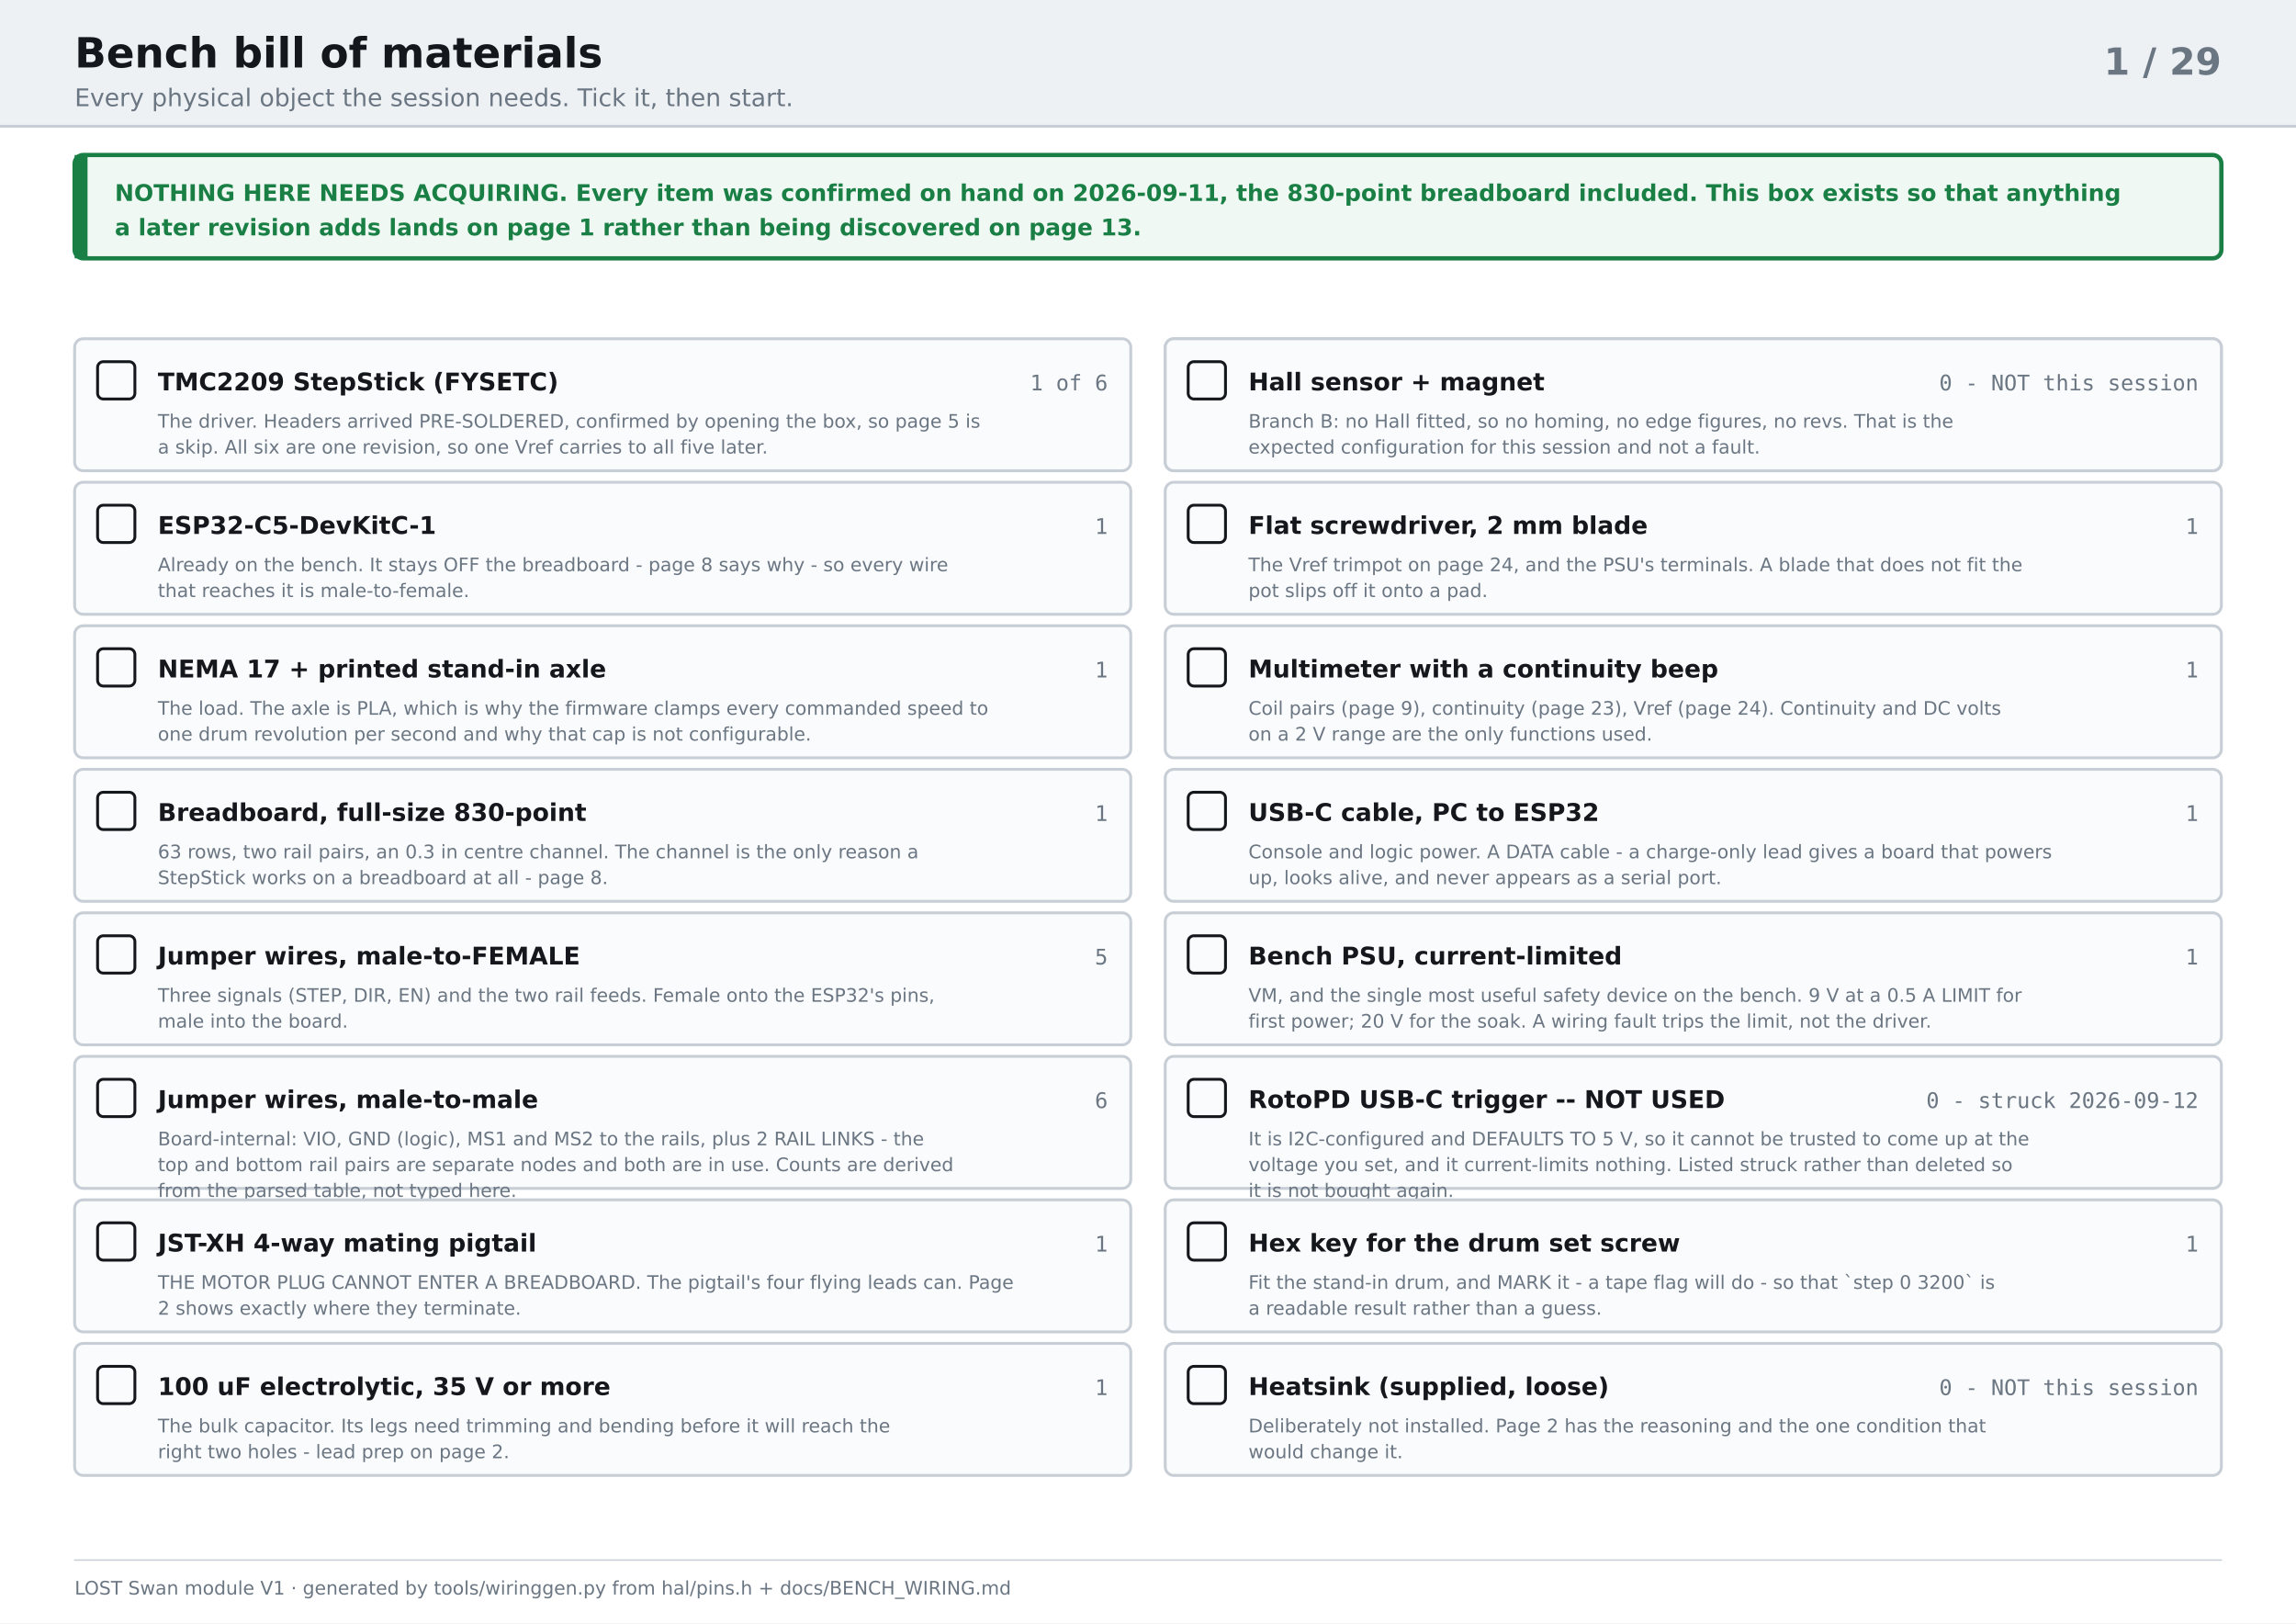
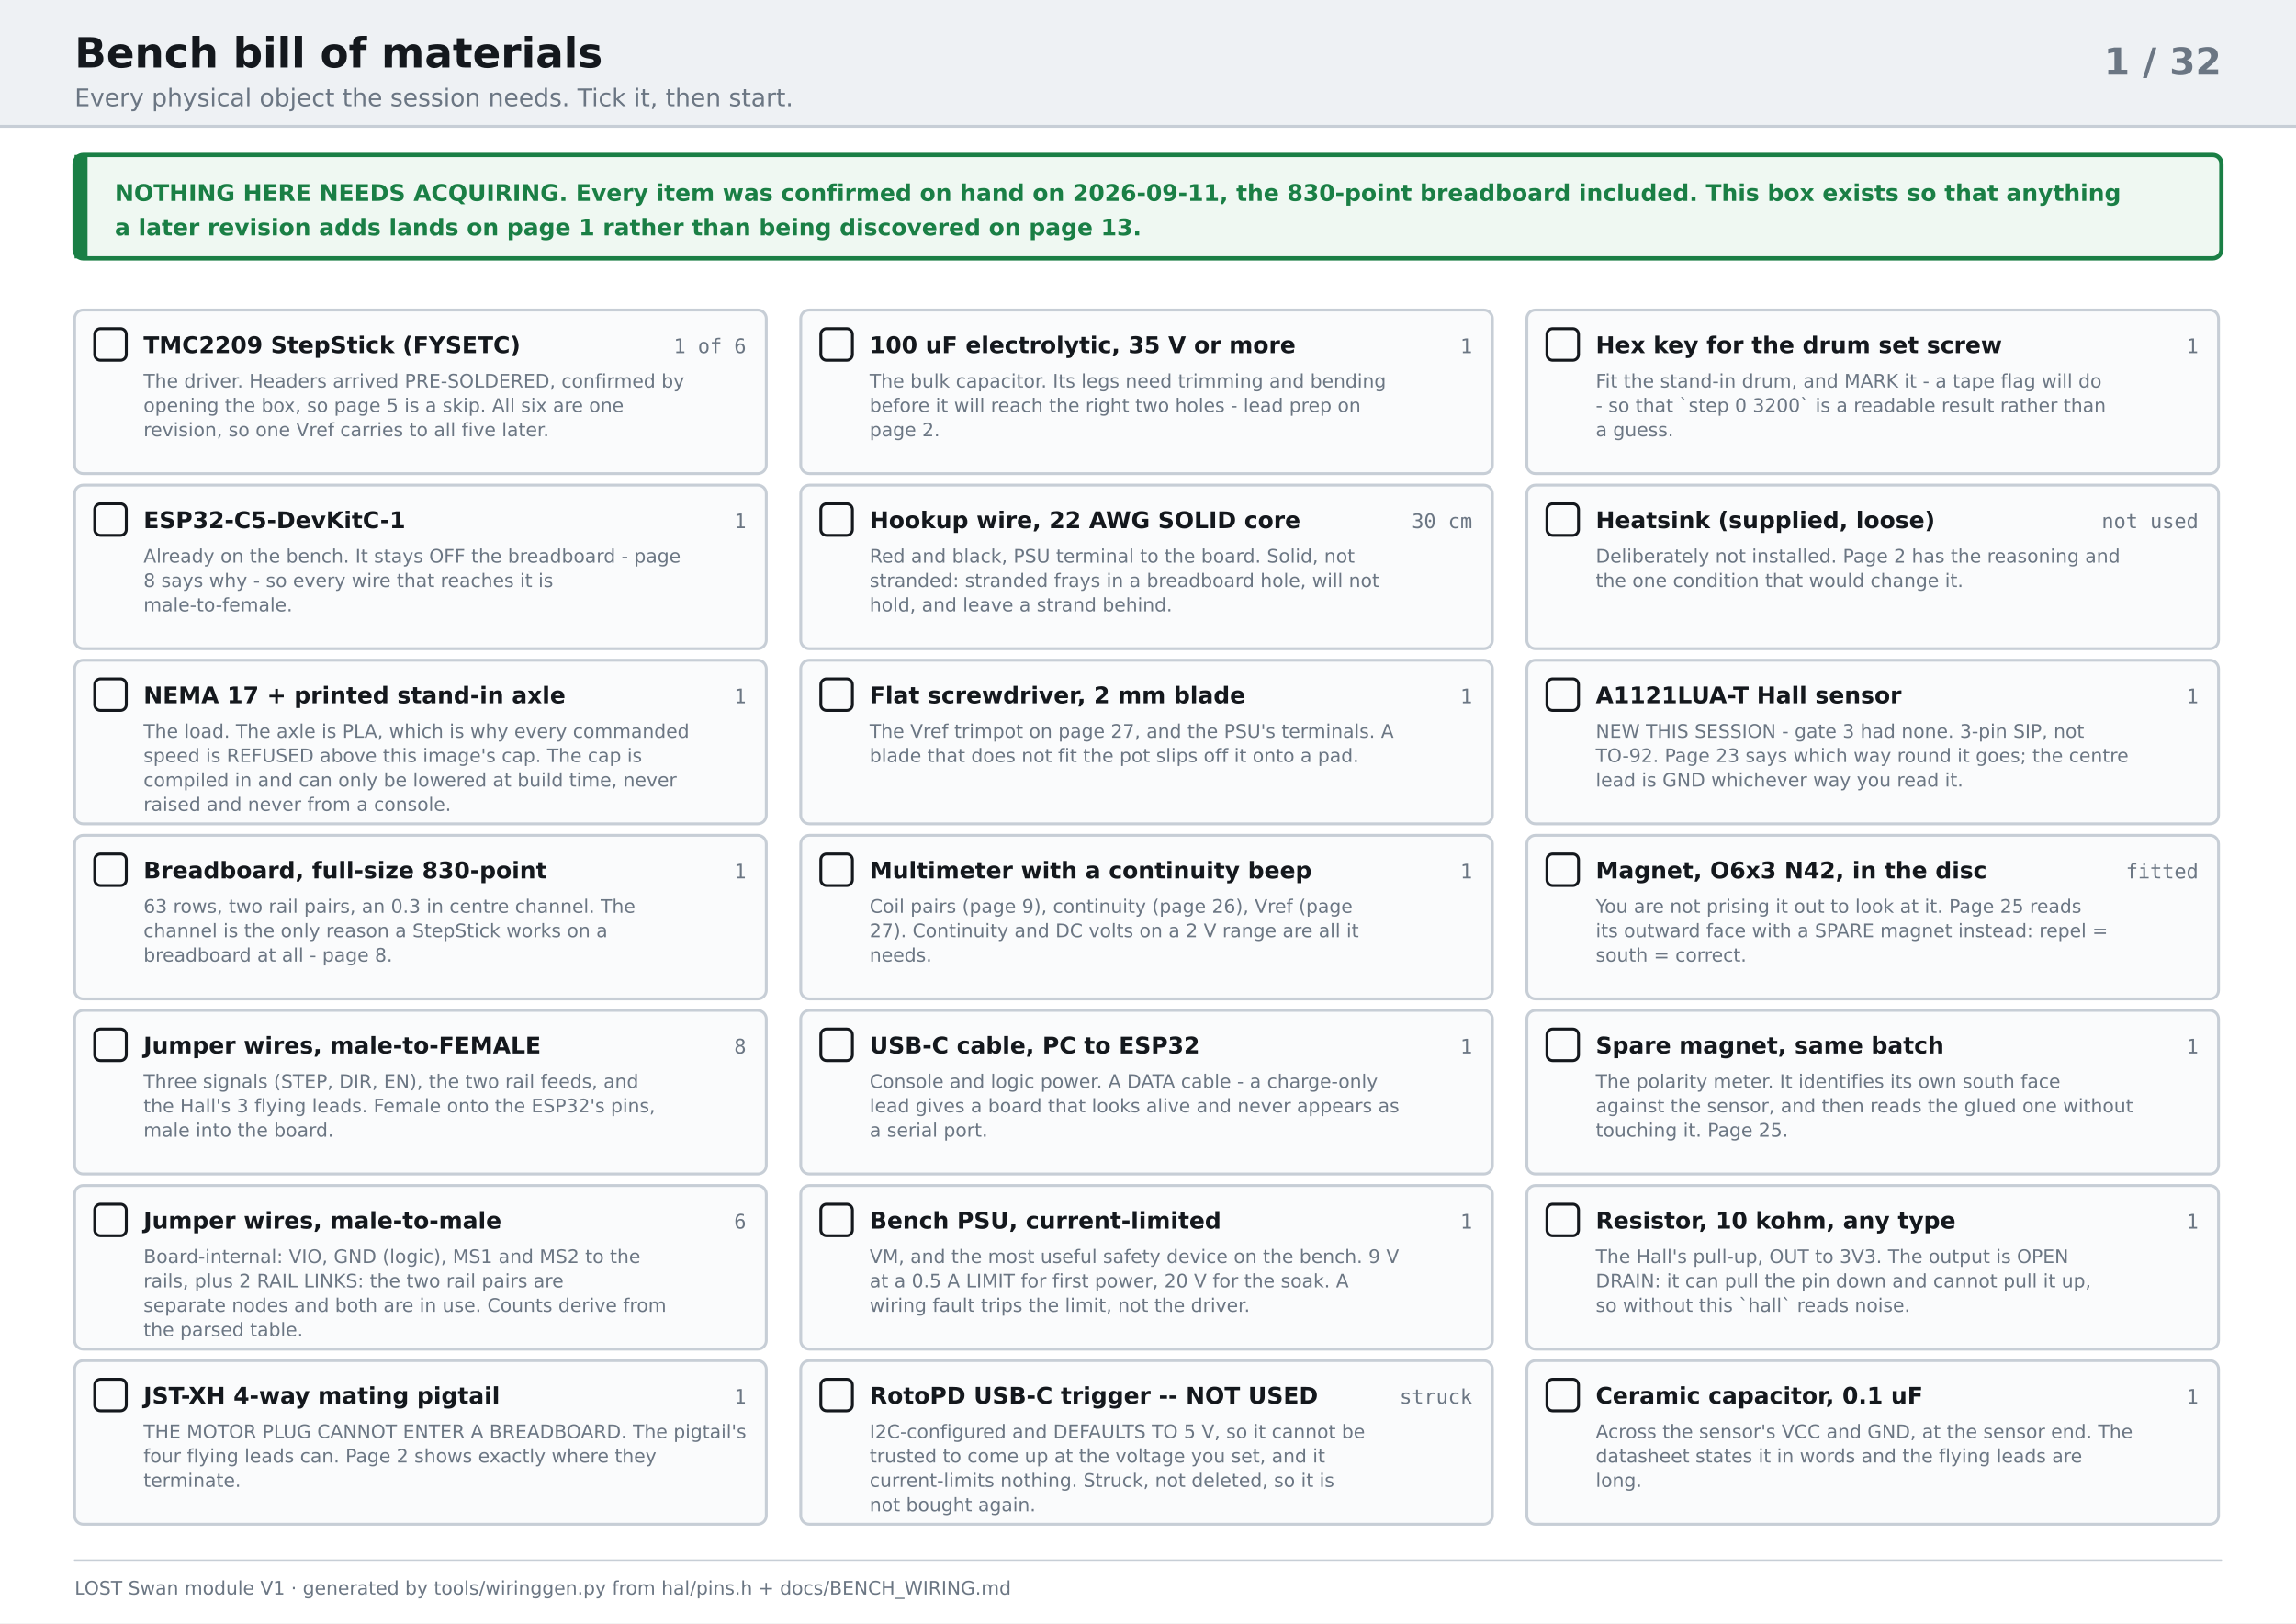
<svg xmlns="http://www.w3.org/2000/svg" width="1600" height="1131" viewBox="0 0 1600 1131">
  <rect width="1600" height="1131" fill="#ffffff" />
  <rect x="0" y="0" width="1600" height="88" fill="#eef1f4" />
  <line x1="0" y1="88" x2="1600" y2="88" stroke="#c7ced6" stroke-width="2" />
  <text x="52" y="47" font-family="DejaVu Sans, Verdana, Geneva, sans-serif" font-size="29" fill="#14181d" text-anchor="start" font-weight="bold">Bench bill of materials</text>
  <text x="52" y="74" font-family="DejaVu Sans, Verdana, Geneva, sans-serif" font-size="17" fill="#6b7683" text-anchor="start" font-weight="normal">Every physical object the session needs. Tick it, then start.</text>
-   <text x="1548" y="52" font-family="DejaVu Sans, Verdana, Geneva, sans-serif" font-size="26" fill="#6b7683" text-anchor="end" font-weight="bold">1 / 29</text>
+   <text x="1548" y="52" font-family="DejaVu Sans, Verdana, Geneva, sans-serif" font-size="26" fill="#6b7683" text-anchor="end" font-weight="bold">1 / 32</text>
  <rect x="52" y="108" width="1496" height="72" rx="6" fill="#eff8f2" stroke="#1a7f45" stroke-width="3" />
  <rect x="52" y="108" width="9" height="72" rx="0" fill="#1a7f45" stroke="none" stroke-width="2" />
  <text x="80" y="140" font-family="DejaVu Sans, Verdana, Geneva, sans-serif" font-size="16" fill="#1a7f45" text-anchor="start" font-weight="bold">NOTHING HERE NEEDS ACQUIRING. Every item was confirmed on hand on 2026-09-11, the 830-point breadboard included. This box exists so that anything</text>
  <text x="80" y="164" font-family="DejaVu Sans, Verdana, Geneva, sans-serif" font-size="16" fill="#1a7f45" text-anchor="start" font-weight="bold">a later revision adds lands on page 1 rather than being discovered on page 13.</text>
-   <rect x="52" y="236" width="736" height="92" rx="6" fill="#fafbfc" stroke="#c7ced6" stroke-width="2" />
-   <rect x="68" y="252" width="26" height="26" rx="4" fill="none" stroke="#14181d" stroke-width="2" />
-   <text x="110" y="272" font-family="DejaVu Sans, Verdana, Geneva, sans-serif" font-size="17" fill="#14181d" text-anchor="start" font-weight="bold">TMC2209 StepStick (FYSETC)</text>
-   <text x="772" y="272" font-family="DejaVu Sans Mono, Consolas, monospace" font-size="15" fill="#6b7683" text-anchor="end" font-weight="normal">1 of 6</text>
-   <text x="110" y="298" font-family="DejaVu Sans, Verdana, Geneva, sans-serif" font-size="13" fill="#6b7683" text-anchor="start" font-weight="normal">The driver. Headers arrived PRE-SOLDERED, confirmed by opening the box, so page 5 is</text>
-   <text x="110" y="316" font-family="DejaVu Sans, Verdana, Geneva, sans-serif" font-size="13" fill="#6b7683" text-anchor="start" font-weight="normal">a skip. All six are one revision, so one Vref carries to all five later.</text>
-   <rect x="52" y="336" width="736" height="92" rx="6" fill="#fafbfc" stroke="#c7ced6" stroke-width="2" />
-   <rect x="68" y="352" width="26" height="26" rx="4" fill="none" stroke="#14181d" stroke-width="2" />
-   <text x="110" y="372" font-family="DejaVu Sans, Verdana, Geneva, sans-serif" font-size="17" fill="#14181d" text-anchor="start" font-weight="bold">ESP32-C5-DevKitC-1</text>
-   <text x="772" y="372" font-family="DejaVu Sans Mono, Consolas, monospace" font-size="15" fill="#6b7683" text-anchor="end" font-weight="normal">1</text>
-   <text x="110" y="398" font-family="DejaVu Sans, Verdana, Geneva, sans-serif" font-size="13" fill="#6b7683" text-anchor="start" font-weight="normal">Already on the bench. It stays OFF the breadboard - page 8 says why - so every wire</text>
-   <text x="110" y="416" font-family="DejaVu Sans, Verdana, Geneva, sans-serif" font-size="13" fill="#6b7683" text-anchor="start" font-weight="normal">that reaches it is male-to-female.</text>
-   <rect x="52" y="436" width="736" height="92" rx="6" fill="#fafbfc" stroke="#c7ced6" stroke-width="2" />
-   <rect x="68" y="452" width="26" height="26" rx="4" fill="none" stroke="#14181d" stroke-width="2" />
-   <text x="110" y="472" font-family="DejaVu Sans, Verdana, Geneva, sans-serif" font-size="17" fill="#14181d" text-anchor="start" font-weight="bold">NEMA 17 + printed stand-in axle</text>
-   <text x="772" y="472" font-family="DejaVu Sans Mono, Consolas, monospace" font-size="15" fill="#6b7683" text-anchor="end" font-weight="normal">1</text>
-   <text x="110" y="498" font-family="DejaVu Sans, Verdana, Geneva, sans-serif" font-size="13" fill="#6b7683" text-anchor="start" font-weight="normal">The load. The axle is PLA, which is why the firmware clamps every commanded speed to</text>
-   <text x="110" y="516" font-family="DejaVu Sans, Verdana, Geneva, sans-serif" font-size="13" fill="#6b7683" text-anchor="start" font-weight="normal">one drum revolution per second and why that cap is not configurable.</text>
-   <rect x="52" y="536" width="736" height="92" rx="6" fill="#fafbfc" stroke="#c7ced6" stroke-width="2" />
-   <rect x="68" y="552" width="26" height="26" rx="4" fill="none" stroke="#14181d" stroke-width="2" />
-   <text x="110" y="572" font-family="DejaVu Sans, Verdana, Geneva, sans-serif" font-size="17" fill="#14181d" text-anchor="start" font-weight="bold">Breadboard, full-size 830-point</text>
-   <text x="772" y="572" font-family="DejaVu Sans Mono, Consolas, monospace" font-size="15" fill="#6b7683" text-anchor="end" font-weight="normal">1</text>
-   <text x="110" y="598" font-family="DejaVu Sans, Verdana, Geneva, sans-serif" font-size="13" fill="#6b7683" text-anchor="start" font-weight="normal">63 rows, two rail pairs, an 0.3 in centre channel. The channel is the only reason a</text>
-   <text x="110" y="616" font-family="DejaVu Sans, Verdana, Geneva, sans-serif" font-size="13" fill="#6b7683" text-anchor="start" font-weight="normal">StepStick works on a breadboard at all - page 8.</text>
-   <rect x="52" y="636" width="736" height="92" rx="6" fill="#fafbfc" stroke="#c7ced6" stroke-width="2" />
-   <rect x="68" y="652" width="26" height="26" rx="4" fill="none" stroke="#14181d" stroke-width="2" />
-   <text x="110" y="672" font-family="DejaVu Sans, Verdana, Geneva, sans-serif" font-size="17" fill="#14181d" text-anchor="start" font-weight="bold">Jumper wires, male-to-FEMALE</text>
-   <text x="772" y="672" font-family="DejaVu Sans Mono, Consolas, monospace" font-size="15" fill="#6b7683" text-anchor="end" font-weight="normal">5</text>
-   <text x="110" y="698" font-family="DejaVu Sans, Verdana, Geneva, sans-serif" font-size="13" fill="#6b7683" text-anchor="start" font-weight="normal">Three signals (STEP, DIR, EN) and the two rail feeds. Female onto the ESP32's pins,</text>
-   <text x="110" y="716" font-family="DejaVu Sans, Verdana, Geneva, sans-serif" font-size="13" fill="#6b7683" text-anchor="start" font-weight="normal">male into the board.</text>
-   <rect x="52" y="736" width="736" height="92" rx="6" fill="#fafbfc" stroke="#c7ced6" stroke-width="2" />
-   <rect x="68" y="752" width="26" height="26" rx="4" fill="none" stroke="#14181d" stroke-width="2" />
-   <text x="110" y="772" font-family="DejaVu Sans, Verdana, Geneva, sans-serif" font-size="17" fill="#14181d" text-anchor="start" font-weight="bold">Jumper wires, male-to-male</text>
-   <text x="772" y="772" font-family="DejaVu Sans Mono, Consolas, monospace" font-size="15" fill="#6b7683" text-anchor="end" font-weight="normal">6</text>
-   <text x="110" y="798" font-family="DejaVu Sans, Verdana, Geneva, sans-serif" font-size="13" fill="#6b7683" text-anchor="start" font-weight="normal">Board-internal: VIO, GND (logic), MS1 and MS2 to the rails, plus 2 RAIL LINKS - the</text>
-   <text x="110" y="816" font-family="DejaVu Sans, Verdana, Geneva, sans-serif" font-size="13" fill="#6b7683" text-anchor="start" font-weight="normal">top and bottom rail pairs are separate nodes and both are in use. Counts are derived</text>
-   <text x="110" y="834" font-family="DejaVu Sans, Verdana, Geneva, sans-serif" font-size="13" fill="#6b7683" text-anchor="start" font-weight="normal">from the parsed table, not typed here.</text>
-   <rect x="52" y="836" width="736" height="92" rx="6" fill="#fafbfc" stroke="#c7ced6" stroke-width="2" />
-   <rect x="68" y="852" width="26" height="26" rx="4" fill="none" stroke="#14181d" stroke-width="2" />
-   <text x="110" y="872" font-family="DejaVu Sans, Verdana, Geneva, sans-serif" font-size="17" fill="#14181d" text-anchor="start" font-weight="bold">JST-XH 4-way mating pigtail</text>
-   <text x="772" y="872" font-family="DejaVu Sans Mono, Consolas, monospace" font-size="15" fill="#6b7683" text-anchor="end" font-weight="normal">1</text>
-   <text x="110" y="898" font-family="DejaVu Sans, Verdana, Geneva, sans-serif" font-size="13" fill="#6b7683" text-anchor="start" font-weight="normal">THE MOTOR PLUG CANNOT ENTER A BREADBOARD. The pigtail's four flying leads can. Page</text>
-   <text x="110" y="916" font-family="DejaVu Sans, Verdana, Geneva, sans-serif" font-size="13" fill="#6b7683" text-anchor="start" font-weight="normal">2 shows exactly where they terminate.</text>
-   <rect x="52" y="936" width="736" height="92" rx="6" fill="#fafbfc" stroke="#c7ced6" stroke-width="2" />
-   <rect x="68" y="952" width="26" height="26" rx="4" fill="none" stroke="#14181d" stroke-width="2" />
-   <text x="110" y="972" font-family="DejaVu Sans, Verdana, Geneva, sans-serif" font-size="17" fill="#14181d" text-anchor="start" font-weight="bold">100 uF electrolytic, 35 V or more</text>
-   <text x="772" y="972" font-family="DejaVu Sans Mono, Consolas, monospace" font-size="15" fill="#6b7683" text-anchor="end" font-weight="normal">1</text>
-   <text x="110" y="998" font-family="DejaVu Sans, Verdana, Geneva, sans-serif" font-size="13" fill="#6b7683" text-anchor="start" font-weight="normal">The bulk capacitor. Its legs need trimming and bending before it will reach the</text>
-   <text x="110" y="1016" font-family="DejaVu Sans, Verdana, Geneva, sans-serif" font-size="13" fill="#6b7683" text-anchor="start" font-weight="normal">right two holes - lead prep on page 2.</text>
-   <rect x="812" y="236" width="736" height="92" rx="6" fill="#fafbfc" stroke="#c7ced6" stroke-width="2" />
-   <rect x="828" y="252" width="26" height="26" rx="4" fill="none" stroke="#14181d" stroke-width="2" />
-   <text x="870" y="272" font-family="DejaVu Sans, Verdana, Geneva, sans-serif" font-size="17" fill="#14181d" text-anchor="start" font-weight="bold">Hookup wire, 22 AWG SOLID core</text>
-   <text x="1532" y="272" font-family="DejaVu Sans Mono, Consolas, monospace" font-size="15" fill="#6b7683" text-anchor="end" font-weight="normal">30 cm red + black</text>
-   <text x="870" y="298" font-family="DejaVu Sans, Verdana, Geneva, sans-serif" font-size="13" fill="#6b7683" text-anchor="start" font-weight="normal">PSU terminal to the board. Solid, not stranded: stranded frays in a breadboard hole,</text>
-   <text x="870" y="316" font-family="DejaVu Sans, Verdana, Geneva, sans-serif" font-size="13" fill="#6b7683" text-anchor="start" font-weight="normal">will not hold, and leaves a strand behind.</text>
-   <rect x="812" y="336" width="736" height="92" rx="6" fill="#fafbfc" stroke="#c7ced6" stroke-width="2" />
-   <rect x="828" y="352" width="26" height="26" rx="4" fill="none" stroke="#14181d" stroke-width="2" />
-   <text x="870" y="372" font-family="DejaVu Sans, Verdana, Geneva, sans-serif" font-size="17" fill="#14181d" text-anchor="start" font-weight="bold">Flat screwdriver, 2 mm blade</text>
-   <text x="1532" y="372" font-family="DejaVu Sans Mono, Consolas, monospace" font-size="15" fill="#6b7683" text-anchor="end" font-weight="normal">1</text>
-   <text x="870" y="398" font-family="DejaVu Sans, Verdana, Geneva, sans-serif" font-size="13" fill="#6b7683" text-anchor="start" font-weight="normal">The Vref trimpot on page 24, and the PSU's terminals. A blade that does not fit the</text>
-   <text x="870" y="416" font-family="DejaVu Sans, Verdana, Geneva, sans-serif" font-size="13" fill="#6b7683" text-anchor="start" font-weight="normal">pot slips off it onto a pad.</text>
-   <rect x="812" y="436" width="736" height="92" rx="6" fill="#fafbfc" stroke="#c7ced6" stroke-width="2" />
-   <rect x="828" y="452" width="26" height="26" rx="4" fill="none" stroke="#14181d" stroke-width="2" />
-   <text x="870" y="472" font-family="DejaVu Sans, Verdana, Geneva, sans-serif" font-size="17" fill="#14181d" text-anchor="start" font-weight="bold">Multimeter with a continuity beep</text>
-   <text x="1532" y="472" font-family="DejaVu Sans Mono, Consolas, monospace" font-size="15" fill="#6b7683" text-anchor="end" font-weight="normal">1</text>
-   <text x="870" y="498" font-family="DejaVu Sans, Verdana, Geneva, sans-serif" font-size="13" fill="#6b7683" text-anchor="start" font-weight="normal">Coil pairs (page 9), continuity (page 23), Vref (page 24). Continuity and DC volts</text>
-   <text x="870" y="516" font-family="DejaVu Sans, Verdana, Geneva, sans-serif" font-size="13" fill="#6b7683" text-anchor="start" font-weight="normal">on a 2 V range are the only functions used.</text>
-   <rect x="812" y="536" width="736" height="92" rx="6" fill="#fafbfc" stroke="#c7ced6" stroke-width="2" />
-   <rect x="828" y="552" width="26" height="26" rx="4" fill="none" stroke="#14181d" stroke-width="2" />
-   <text x="870" y="572" font-family="DejaVu Sans, Verdana, Geneva, sans-serif" font-size="17" fill="#14181d" text-anchor="start" font-weight="bold">USB-C cable, PC to ESP32</text>
-   <text x="1532" y="572" font-family="DejaVu Sans Mono, Consolas, monospace" font-size="15" fill="#6b7683" text-anchor="end" font-weight="normal">1</text>
-   <text x="870" y="598" font-family="DejaVu Sans, Verdana, Geneva, sans-serif" font-size="13" fill="#6b7683" text-anchor="start" font-weight="normal">Console and logic power. A DATA cable - a charge-only lead gives a board that powers</text>
-   <text x="870" y="616" font-family="DejaVu Sans, Verdana, Geneva, sans-serif" font-size="13" fill="#6b7683" text-anchor="start" font-weight="normal">up, looks alive, and never appears as a serial port.</text>
-   <rect x="812" y="636" width="736" height="92" rx="6" fill="#fafbfc" stroke="#c7ced6" stroke-width="2" />
-   <rect x="828" y="652" width="26" height="26" rx="4" fill="none" stroke="#14181d" stroke-width="2" />
-   <text x="870" y="672" font-family="DejaVu Sans, Verdana, Geneva, sans-serif" font-size="17" fill="#14181d" text-anchor="start" font-weight="bold">Bench PSU, current-limited</text>
-   <text x="1532" y="672" font-family="DejaVu Sans Mono, Consolas, monospace" font-size="15" fill="#6b7683" text-anchor="end" font-weight="normal">1</text>
-   <text x="870" y="698" font-family="DejaVu Sans, Verdana, Geneva, sans-serif" font-size="13" fill="#6b7683" text-anchor="start" font-weight="normal">VM, and the single most useful safety device on the bench. 9 V at a 0.5 A LIMIT for</text>
-   <text x="870" y="716" font-family="DejaVu Sans, Verdana, Geneva, sans-serif" font-size="13" fill="#6b7683" text-anchor="start" font-weight="normal">first power; 20 V for the soak. A wiring fault trips the limit, not the driver.</text>
-   <rect x="812" y="736" width="736" height="92" rx="6" fill="#fafbfc" stroke="#c7ced6" stroke-width="2" />
-   <rect x="828" y="752" width="26" height="26" rx="4" fill="none" stroke="#14181d" stroke-width="2" />
-   <text x="870" y="772" font-family="DejaVu Sans, Verdana, Geneva, sans-serif" font-size="17" fill="#14181d" text-anchor="start" font-weight="bold">RotoPD USB-C trigger  --  NOT USED</text>
-   <text x="1532" y="772" font-family="DejaVu Sans Mono, Consolas, monospace" font-size="15" fill="#6b7683" text-anchor="end" font-weight="normal">0  -  struck 2026-09-12</text>
-   <text x="870" y="798" font-family="DejaVu Sans, Verdana, Geneva, sans-serif" font-size="13" fill="#6b7683" text-anchor="start" font-weight="normal">It is I2C-configured and DEFAULTS TO 5 V, so it cannot be trusted to come up at the</text>
-   <text x="870" y="816" font-family="DejaVu Sans, Verdana, Geneva, sans-serif" font-size="13" fill="#6b7683" text-anchor="start" font-weight="normal">voltage you set, and it current-limits nothing. Listed struck rather than deleted so</text>
-   <text x="870" y="834" font-family="DejaVu Sans, Verdana, Geneva, sans-serif" font-size="13" fill="#6b7683" text-anchor="start" font-weight="normal">it is not bought again.</text>
-   <rect x="812" y="836" width="736" height="92" rx="6" fill="#fafbfc" stroke="#c7ced6" stroke-width="2" />
-   <rect x="828" y="852" width="26" height="26" rx="4" fill="none" stroke="#14181d" stroke-width="2" />
-   <text x="870" y="872" font-family="DejaVu Sans, Verdana, Geneva, sans-serif" font-size="17" fill="#14181d" text-anchor="start" font-weight="bold">Hex key for the drum set screw</text>
-   <text x="1532" y="872" font-family="DejaVu Sans Mono, Consolas, monospace" font-size="15" fill="#6b7683" text-anchor="end" font-weight="normal">1</text>
-   <text x="870" y="898" font-family="DejaVu Sans, Verdana, Geneva, sans-serif" font-size="13" fill="#6b7683" text-anchor="start" font-weight="normal">Fit the stand-in drum, and MARK it - a tape flag will do - so that `step 0 3200` is</text>
-   <text x="870" y="916" font-family="DejaVu Sans, Verdana, Geneva, sans-serif" font-size="13" fill="#6b7683" text-anchor="start" font-weight="normal">a readable result rather than a guess.</text>
-   <rect x="812" y="936" width="736" height="92" rx="6" fill="#fafbfc" stroke="#c7ced6" stroke-width="2" />
-   <rect x="828" y="952" width="26" height="26" rx="4" fill="none" stroke="#14181d" stroke-width="2" />
-   <text x="870" y="972" font-family="DejaVu Sans, Verdana, Geneva, sans-serif" font-size="17" fill="#14181d" text-anchor="start" font-weight="bold">Heatsink (supplied, loose)</text>
-   <text x="1532" y="972" font-family="DejaVu Sans Mono, Consolas, monospace" font-size="15" fill="#6b7683" text-anchor="end" font-weight="normal">0  -  NOT this session</text>
-   <text x="870" y="998" font-family="DejaVu Sans, Verdana, Geneva, sans-serif" font-size="13" fill="#6b7683" text-anchor="start" font-weight="normal">Deliberately not installed. Page 2 has the reasoning and the one condition that</text>
-   <text x="870" y="1016" font-family="DejaVu Sans, Verdana, Geneva, sans-serif" font-size="13" fill="#6b7683" text-anchor="start" font-weight="normal">would change it.</text>
-   <rect x="812" y="236" width="736" height="92" rx="6" fill="#fafbfc" stroke="#c7ced6" stroke-width="2" />
-   <rect x="828" y="252" width="26" height="26" rx="4" fill="none" stroke="#14181d" stroke-width="2" />
-   <text x="870" y="272" font-family="DejaVu Sans, Verdana, Geneva, sans-serif" font-size="17" fill="#14181d" text-anchor="start" font-weight="bold">Hall sensor + magnet</text>
-   <text x="1532" y="272" font-family="DejaVu Sans Mono, Consolas, monospace" font-size="15" fill="#6b7683" text-anchor="end" font-weight="normal">0  -  NOT this session</text>
-   <text x="870" y="298" font-family="DejaVu Sans, Verdana, Geneva, sans-serif" font-size="13" fill="#6b7683" text-anchor="start" font-weight="normal">Branch B: no Hall fitted, so no homing, no edge figures, no revs. That is the</text>
-   <text x="870" y="316" font-family="DejaVu Sans, Verdana, Geneva, sans-serif" font-size="13" fill="#6b7683" text-anchor="start" font-weight="normal">expected configuration for this session and not a fault.</text>
+   <rect x="52" y="216" width="482" height="114" rx="6" fill="#fafbfc" stroke="#c7ced6" stroke-width="2" />
+   <rect x="66" y="229" width="22" height="22" rx="4" fill="none" stroke="#14181d" stroke-width="2" />
+   <text x="100" y="246" font-family="DejaVu Sans, Verdana, Geneva, sans-serif" font-size="16" fill="#14181d" text-anchor="start" font-weight="bold">TMC2209 StepStick (FYSETC)</text>
+   <text x="520" y="246" font-family="DejaVu Sans Mono, Consolas, monospace" font-size="14" fill="#6b7683" text-anchor="end" font-weight="normal">1 of 6</text>
+   <text x="100" y="270" font-family="DejaVu Sans, Verdana, Geneva, sans-serif" font-size="13" fill="#6b7683" text-anchor="start" font-weight="normal">The driver. Headers arrived PRE-SOLDERED, confirmed by</text>
+   <text x="100" y="287" font-family="DejaVu Sans, Verdana, Geneva, sans-serif" font-size="13" fill="#6b7683" text-anchor="start" font-weight="normal">opening the box, so page 5 is a skip. All six are one</text>
+   <text x="100" y="304" font-family="DejaVu Sans, Verdana, Geneva, sans-serif" font-size="13" fill="#6b7683" text-anchor="start" font-weight="normal">revision, so one Vref carries to all five later.</text>
+   <rect x="52" y="338" width="482" height="114" rx="6" fill="#fafbfc" stroke="#c7ced6" stroke-width="2" />
+   <rect x="66" y="351" width="22" height="22" rx="4" fill="none" stroke="#14181d" stroke-width="2" />
+   <text x="100" y="368" font-family="DejaVu Sans, Verdana, Geneva, sans-serif" font-size="16" fill="#14181d" text-anchor="start" font-weight="bold">ESP32-C5-DevKitC-1</text>
+   <text x="520" y="368" font-family="DejaVu Sans Mono, Consolas, monospace" font-size="14" fill="#6b7683" text-anchor="end" font-weight="normal">1</text>
+   <text x="100" y="392" font-family="DejaVu Sans, Verdana, Geneva, sans-serif" font-size="13" fill="#6b7683" text-anchor="start" font-weight="normal">Already on the bench. It stays OFF the breadboard - page</text>
+   <text x="100" y="409" font-family="DejaVu Sans, Verdana, Geneva, sans-serif" font-size="13" fill="#6b7683" text-anchor="start" font-weight="normal">8 says why - so every wire that reaches it is</text>
+   <text x="100" y="426" font-family="DejaVu Sans, Verdana, Geneva, sans-serif" font-size="13" fill="#6b7683" text-anchor="start" font-weight="normal">male-to-female.</text>
+   <rect x="52" y="460" width="482" height="114" rx="6" fill="#fafbfc" stroke="#c7ced6" stroke-width="2" />
+   <rect x="66" y="473" width="22" height="22" rx="4" fill="none" stroke="#14181d" stroke-width="2" />
+   <text x="100" y="490" font-family="DejaVu Sans, Verdana, Geneva, sans-serif" font-size="16" fill="#14181d" text-anchor="start" font-weight="bold">NEMA 17 + printed stand-in axle</text>
+   <text x="520" y="490" font-family="DejaVu Sans Mono, Consolas, monospace" font-size="14" fill="#6b7683" text-anchor="end" font-weight="normal">1</text>
+   <text x="100" y="514" font-family="DejaVu Sans, Verdana, Geneva, sans-serif" font-size="13" fill="#6b7683" text-anchor="start" font-weight="normal">The load. The axle is PLA, which is why every commanded</text>
+   <text x="100" y="531" font-family="DejaVu Sans, Verdana, Geneva, sans-serif" font-size="13" fill="#6b7683" text-anchor="start" font-weight="normal">speed is REFUSED above this image's cap. The cap is</text>
+   <text x="100" y="548" font-family="DejaVu Sans, Verdana, Geneva, sans-serif" font-size="13" fill="#6b7683" text-anchor="start" font-weight="normal">compiled in and can only be lowered at build time, never</text>
+   <text x="100" y="565" font-family="DejaVu Sans, Verdana, Geneva, sans-serif" font-size="13" fill="#6b7683" text-anchor="start" font-weight="normal">raised and never from a console.</text>
+   <rect x="52" y="582" width="482" height="114" rx="6" fill="#fafbfc" stroke="#c7ced6" stroke-width="2" />
+   <rect x="66" y="595" width="22" height="22" rx="4" fill="none" stroke="#14181d" stroke-width="2" />
+   <text x="100" y="612" font-family="DejaVu Sans, Verdana, Geneva, sans-serif" font-size="16" fill="#14181d" text-anchor="start" font-weight="bold">Breadboard, full-size 830-point</text>
+   <text x="520" y="612" font-family="DejaVu Sans Mono, Consolas, monospace" font-size="14" fill="#6b7683" text-anchor="end" font-weight="normal">1</text>
+   <text x="100" y="636" font-family="DejaVu Sans, Verdana, Geneva, sans-serif" font-size="13" fill="#6b7683" text-anchor="start" font-weight="normal">63 rows, two rail pairs, an 0.3 in centre channel. The</text>
+   <text x="100" y="653" font-family="DejaVu Sans, Verdana, Geneva, sans-serif" font-size="13" fill="#6b7683" text-anchor="start" font-weight="normal">channel is the only reason a StepStick works on a</text>
+   <text x="100" y="670" font-family="DejaVu Sans, Verdana, Geneva, sans-serif" font-size="13" fill="#6b7683" text-anchor="start" font-weight="normal">breadboard at all - page 8.</text>
+   <rect x="52" y="704" width="482" height="114" rx="6" fill="#fafbfc" stroke="#c7ced6" stroke-width="2" />
+   <rect x="66" y="717" width="22" height="22" rx="4" fill="none" stroke="#14181d" stroke-width="2" />
+   <text x="100" y="734" font-family="DejaVu Sans, Verdana, Geneva, sans-serif" font-size="16" fill="#14181d" text-anchor="start" font-weight="bold">Jumper wires, male-to-FEMALE</text>
+   <text x="520" y="734" font-family="DejaVu Sans Mono, Consolas, monospace" font-size="14" fill="#6b7683" text-anchor="end" font-weight="normal">8</text>
+   <text x="100" y="758" font-family="DejaVu Sans, Verdana, Geneva, sans-serif" font-size="13" fill="#6b7683" text-anchor="start" font-weight="normal">Three signals (STEP, DIR, EN), the two rail feeds, and</text>
+   <text x="100" y="775" font-family="DejaVu Sans, Verdana, Geneva, sans-serif" font-size="13" fill="#6b7683" text-anchor="start" font-weight="normal">the Hall's 3 flying leads. Female onto the ESP32's pins,</text>
+   <text x="100" y="792" font-family="DejaVu Sans, Verdana, Geneva, sans-serif" font-size="13" fill="#6b7683" text-anchor="start" font-weight="normal">male into the board.</text>
+   <rect x="52" y="826" width="482" height="114" rx="6" fill="#fafbfc" stroke="#c7ced6" stroke-width="2" />
+   <rect x="66" y="839" width="22" height="22" rx="4" fill="none" stroke="#14181d" stroke-width="2" />
+   <text x="100" y="856" font-family="DejaVu Sans, Verdana, Geneva, sans-serif" font-size="16" fill="#14181d" text-anchor="start" font-weight="bold">Jumper wires, male-to-male</text>
+   <text x="520" y="856" font-family="DejaVu Sans Mono, Consolas, monospace" font-size="14" fill="#6b7683" text-anchor="end" font-weight="normal">6</text>
+   <text x="100" y="880" font-family="DejaVu Sans, Verdana, Geneva, sans-serif" font-size="13" fill="#6b7683" text-anchor="start" font-weight="normal">Board-internal: VIO, GND (logic), MS1 and MS2 to the</text>
+   <text x="100" y="897" font-family="DejaVu Sans, Verdana, Geneva, sans-serif" font-size="13" fill="#6b7683" text-anchor="start" font-weight="normal">rails, plus 2 RAIL LINKS: the two rail pairs are</text>
+   <text x="100" y="914" font-family="DejaVu Sans, Verdana, Geneva, sans-serif" font-size="13" fill="#6b7683" text-anchor="start" font-weight="normal">separate nodes and both are in use. Counts derive from</text>
+   <text x="100" y="931" font-family="DejaVu Sans, Verdana, Geneva, sans-serif" font-size="13" fill="#6b7683" text-anchor="start" font-weight="normal">the parsed table.</text>
+   <rect x="52" y="948" width="482" height="114" rx="6" fill="#fafbfc" stroke="#c7ced6" stroke-width="2" />
+   <rect x="66" y="961" width="22" height="22" rx="4" fill="none" stroke="#14181d" stroke-width="2" />
+   <text x="100" y="978" font-family="DejaVu Sans, Verdana, Geneva, sans-serif" font-size="16" fill="#14181d" text-anchor="start" font-weight="bold">JST-XH 4-way mating pigtail</text>
+   <text x="520" y="978" font-family="DejaVu Sans Mono, Consolas, monospace" font-size="14" fill="#6b7683" text-anchor="end" font-weight="normal">1</text>
+   <text x="100" y="1002" font-family="DejaVu Sans, Verdana, Geneva, sans-serif" font-size="13" fill="#6b7683" text-anchor="start" font-weight="normal">THE MOTOR PLUG CANNOT ENTER A BREADBOARD. The pigtail's</text>
+   <text x="100" y="1019" font-family="DejaVu Sans, Verdana, Geneva, sans-serif" font-size="13" fill="#6b7683" text-anchor="start" font-weight="normal">four flying leads can. Page 2 shows exactly where they</text>
+   <text x="100" y="1036" font-family="DejaVu Sans, Verdana, Geneva, sans-serif" font-size="13" fill="#6b7683" text-anchor="start" font-weight="normal">terminate.</text>
+   <rect x="558" y="216" width="482" height="114" rx="6" fill="#fafbfc" stroke="#c7ced6" stroke-width="2" />
+   <rect x="572" y="229" width="22" height="22" rx="4" fill="none" stroke="#14181d" stroke-width="2" />
+   <text x="606" y="246" font-family="DejaVu Sans, Verdana, Geneva, sans-serif" font-size="16" fill="#14181d" text-anchor="start" font-weight="bold">100 uF electrolytic, 35 V or more</text>
+   <text x="1026" y="246" font-family="DejaVu Sans Mono, Consolas, monospace" font-size="14" fill="#6b7683" text-anchor="end" font-weight="normal">1</text>
+   <text x="606" y="270" font-family="DejaVu Sans, Verdana, Geneva, sans-serif" font-size="13" fill="#6b7683" text-anchor="start" font-weight="normal">The bulk capacitor. Its legs need trimming and bending</text>
+   <text x="606" y="287" font-family="DejaVu Sans, Verdana, Geneva, sans-serif" font-size="13" fill="#6b7683" text-anchor="start" font-weight="normal">before it will reach the right two holes - lead prep on</text>
+   <text x="606" y="304" font-family="DejaVu Sans, Verdana, Geneva, sans-serif" font-size="13" fill="#6b7683" text-anchor="start" font-weight="normal">page 2.</text>
+   <rect x="558" y="338" width="482" height="114" rx="6" fill="#fafbfc" stroke="#c7ced6" stroke-width="2" />
+   <rect x="572" y="351" width="22" height="22" rx="4" fill="none" stroke="#14181d" stroke-width="2" />
+   <text x="606" y="368" font-family="DejaVu Sans, Verdana, Geneva, sans-serif" font-size="16" fill="#14181d" text-anchor="start" font-weight="bold">Hookup wire, 22 AWG SOLID core</text>
+   <text x="1026" y="368" font-family="DejaVu Sans Mono, Consolas, monospace" font-size="14" fill="#6b7683" text-anchor="end" font-weight="normal">30 cm</text>
+   <text x="606" y="392" font-family="DejaVu Sans, Verdana, Geneva, sans-serif" font-size="13" fill="#6b7683" text-anchor="start" font-weight="normal">Red and black, PSU terminal to the board. Solid, not</text>
+   <text x="606" y="409" font-family="DejaVu Sans, Verdana, Geneva, sans-serif" font-size="13" fill="#6b7683" text-anchor="start" font-weight="normal">stranded: stranded frays in a breadboard hole, will not</text>
+   <text x="606" y="426" font-family="DejaVu Sans, Verdana, Geneva, sans-serif" font-size="13" fill="#6b7683" text-anchor="start" font-weight="normal">hold, and leave a strand behind.</text>
+   <rect x="558" y="460" width="482" height="114" rx="6" fill="#fafbfc" stroke="#c7ced6" stroke-width="2" />
+   <rect x="572" y="473" width="22" height="22" rx="4" fill="none" stroke="#14181d" stroke-width="2" />
+   <text x="606" y="490" font-family="DejaVu Sans, Verdana, Geneva, sans-serif" font-size="16" fill="#14181d" text-anchor="start" font-weight="bold">Flat screwdriver, 2 mm blade</text>
+   <text x="1026" y="490" font-family="DejaVu Sans Mono, Consolas, monospace" font-size="14" fill="#6b7683" text-anchor="end" font-weight="normal">1</text>
+   <text x="606" y="514" font-family="DejaVu Sans, Verdana, Geneva, sans-serif" font-size="13" fill="#6b7683" text-anchor="start" font-weight="normal">The Vref trimpot on page 27, and the PSU's terminals. A</text>
+   <text x="606" y="531" font-family="DejaVu Sans, Verdana, Geneva, sans-serif" font-size="13" fill="#6b7683" text-anchor="start" font-weight="normal">blade that does not fit the pot slips off it onto a pad.</text>
+   <rect x="558" y="582" width="482" height="114" rx="6" fill="#fafbfc" stroke="#c7ced6" stroke-width="2" />
+   <rect x="572" y="595" width="22" height="22" rx="4" fill="none" stroke="#14181d" stroke-width="2" />
+   <text x="606" y="612" font-family="DejaVu Sans, Verdana, Geneva, sans-serif" font-size="16" fill="#14181d" text-anchor="start" font-weight="bold">Multimeter with a continuity beep</text>
+   <text x="1026" y="612" font-family="DejaVu Sans Mono, Consolas, monospace" font-size="14" fill="#6b7683" text-anchor="end" font-weight="normal">1</text>
+   <text x="606" y="636" font-family="DejaVu Sans, Verdana, Geneva, sans-serif" font-size="13" fill="#6b7683" text-anchor="start" font-weight="normal">Coil pairs (page 9), continuity (page 26), Vref (page</text>
+   <text x="606" y="653" font-family="DejaVu Sans, Verdana, Geneva, sans-serif" font-size="13" fill="#6b7683" text-anchor="start" font-weight="normal">27). Continuity and DC volts on a 2 V range are all it</text>
+   <text x="606" y="670" font-family="DejaVu Sans, Verdana, Geneva, sans-serif" font-size="13" fill="#6b7683" text-anchor="start" font-weight="normal">needs.</text>
+   <rect x="558" y="704" width="482" height="114" rx="6" fill="#fafbfc" stroke="#c7ced6" stroke-width="2" />
+   <rect x="572" y="717" width="22" height="22" rx="4" fill="none" stroke="#14181d" stroke-width="2" />
+   <text x="606" y="734" font-family="DejaVu Sans, Verdana, Geneva, sans-serif" font-size="16" fill="#14181d" text-anchor="start" font-weight="bold">USB-C cable, PC to ESP32</text>
+   <text x="1026" y="734" font-family="DejaVu Sans Mono, Consolas, monospace" font-size="14" fill="#6b7683" text-anchor="end" font-weight="normal">1</text>
+   <text x="606" y="758" font-family="DejaVu Sans, Verdana, Geneva, sans-serif" font-size="13" fill="#6b7683" text-anchor="start" font-weight="normal">Console and logic power. A DATA cable - a charge-only</text>
+   <text x="606" y="775" font-family="DejaVu Sans, Verdana, Geneva, sans-serif" font-size="13" fill="#6b7683" text-anchor="start" font-weight="normal">lead gives a board that looks alive and never appears as</text>
+   <text x="606" y="792" font-family="DejaVu Sans, Verdana, Geneva, sans-serif" font-size="13" fill="#6b7683" text-anchor="start" font-weight="normal">a serial port.</text>
+   <rect x="558" y="826" width="482" height="114" rx="6" fill="#fafbfc" stroke="#c7ced6" stroke-width="2" />
+   <rect x="572" y="839" width="22" height="22" rx="4" fill="none" stroke="#14181d" stroke-width="2" />
+   <text x="606" y="856" font-family="DejaVu Sans, Verdana, Geneva, sans-serif" font-size="16" fill="#14181d" text-anchor="start" font-weight="bold">Bench PSU, current-limited</text>
+   <text x="1026" y="856" font-family="DejaVu Sans Mono, Consolas, monospace" font-size="14" fill="#6b7683" text-anchor="end" font-weight="normal">1</text>
+   <text x="606" y="880" font-family="DejaVu Sans, Verdana, Geneva, sans-serif" font-size="13" fill="#6b7683" text-anchor="start" font-weight="normal">VM, and the most useful safety device on the bench. 9 V</text>
+   <text x="606" y="897" font-family="DejaVu Sans, Verdana, Geneva, sans-serif" font-size="13" fill="#6b7683" text-anchor="start" font-weight="normal">at a 0.5 A LIMIT for first power, 20 V for the soak. A</text>
+   <text x="606" y="914" font-family="DejaVu Sans, Verdana, Geneva, sans-serif" font-size="13" fill="#6b7683" text-anchor="start" font-weight="normal">wiring fault trips the limit, not the driver.</text>
+   <rect x="558" y="948" width="482" height="114" rx="6" fill="#fafbfc" stroke="#c7ced6" stroke-width="2" />
+   <rect x="572" y="961" width="22" height="22" rx="4" fill="none" stroke="#14181d" stroke-width="2" />
+   <text x="606" y="978" font-family="DejaVu Sans, Verdana, Geneva, sans-serif" font-size="16" fill="#14181d" text-anchor="start" font-weight="bold">RotoPD USB-C trigger  --  NOT USED</text>
+   <text x="1026" y="978" font-family="DejaVu Sans Mono, Consolas, monospace" font-size="14" fill="#6b7683" text-anchor="end" font-weight="normal">struck</text>
+   <text x="606" y="1002" font-family="DejaVu Sans, Verdana, Geneva, sans-serif" font-size="13" fill="#6b7683" text-anchor="start" font-weight="normal">I2C-configured and DEFAULTS TO 5 V, so it cannot be</text>
+   <text x="606" y="1019" font-family="DejaVu Sans, Verdana, Geneva, sans-serif" font-size="13" fill="#6b7683" text-anchor="start" font-weight="normal">trusted to come up at the voltage you set, and it</text>
+   <text x="606" y="1036" font-family="DejaVu Sans, Verdana, Geneva, sans-serif" font-size="13" fill="#6b7683" text-anchor="start" font-weight="normal">current-limits nothing. Struck, not deleted, so it is</text>
+   <text x="606" y="1053" font-family="DejaVu Sans, Verdana, Geneva, sans-serif" font-size="13" fill="#6b7683" text-anchor="start" font-weight="normal">not bought again.</text>
+   <rect x="1064" y="216" width="482" height="114" rx="6" fill="#fafbfc" stroke="#c7ced6" stroke-width="2" />
+   <rect x="1078" y="229" width="22" height="22" rx="4" fill="none" stroke="#14181d" stroke-width="2" />
+   <text x="1112" y="246" font-family="DejaVu Sans, Verdana, Geneva, sans-serif" font-size="16" fill="#14181d" text-anchor="start" font-weight="bold">Hex key for the drum set screw</text>
+   <text x="1532" y="246" font-family="DejaVu Sans Mono, Consolas, monospace" font-size="14" fill="#6b7683" text-anchor="end" font-weight="normal">1</text>
+   <text x="1112" y="270" font-family="DejaVu Sans, Verdana, Geneva, sans-serif" font-size="13" fill="#6b7683" text-anchor="start" font-weight="normal">Fit the stand-in drum, and MARK it - a tape flag will do</text>
+   <text x="1112" y="287" font-family="DejaVu Sans, Verdana, Geneva, sans-serif" font-size="13" fill="#6b7683" text-anchor="start" font-weight="normal">- so that `step 0 3200` is a readable result rather than</text>
+   <text x="1112" y="304" font-family="DejaVu Sans, Verdana, Geneva, sans-serif" font-size="13" fill="#6b7683" text-anchor="start" font-weight="normal">a guess.</text>
+   <rect x="1064" y="338" width="482" height="114" rx="6" fill="#fafbfc" stroke="#c7ced6" stroke-width="2" />
+   <rect x="1078" y="351" width="22" height="22" rx="4" fill="none" stroke="#14181d" stroke-width="2" />
+   <text x="1112" y="368" font-family="DejaVu Sans, Verdana, Geneva, sans-serif" font-size="16" fill="#14181d" text-anchor="start" font-weight="bold">Heatsink (supplied, loose)</text>
+   <text x="1532" y="368" font-family="DejaVu Sans Mono, Consolas, monospace" font-size="14" fill="#6b7683" text-anchor="end" font-weight="normal">not used</text>
+   <text x="1112" y="392" font-family="DejaVu Sans, Verdana, Geneva, sans-serif" font-size="13" fill="#6b7683" text-anchor="start" font-weight="normal">Deliberately not installed. Page 2 has the reasoning and</text>
+   <text x="1112" y="409" font-family="DejaVu Sans, Verdana, Geneva, sans-serif" font-size="13" fill="#6b7683" text-anchor="start" font-weight="normal">the one condition that would change it.</text>
+   <rect x="1064" y="460" width="482" height="114" rx="6" fill="#fafbfc" stroke="#c7ced6" stroke-width="2" />
+   <rect x="1078" y="473" width="22" height="22" rx="4" fill="none" stroke="#14181d" stroke-width="2" />
+   <text x="1112" y="490" font-family="DejaVu Sans, Verdana, Geneva, sans-serif" font-size="16" fill="#14181d" text-anchor="start" font-weight="bold">A1121LUA-T Hall sensor</text>
+   <text x="1532" y="490" font-family="DejaVu Sans Mono, Consolas, monospace" font-size="14" fill="#6b7683" text-anchor="end" font-weight="normal">1</text>
+   <text x="1112" y="514" font-family="DejaVu Sans, Verdana, Geneva, sans-serif" font-size="13" fill="#6b7683" text-anchor="start" font-weight="normal">NEW THIS SESSION - gate 3 had none. 3-pin SIP, not</text>
+   <text x="1112" y="531" font-family="DejaVu Sans, Verdana, Geneva, sans-serif" font-size="13" fill="#6b7683" text-anchor="start" font-weight="normal">TO-92. Page 23 says which way round it goes; the centre</text>
+   <text x="1112" y="548" font-family="DejaVu Sans, Verdana, Geneva, sans-serif" font-size="13" fill="#6b7683" text-anchor="start" font-weight="normal">lead is GND whichever way you read it.</text>
+   <rect x="1064" y="582" width="482" height="114" rx="6" fill="#fafbfc" stroke="#c7ced6" stroke-width="2" />
+   <rect x="1078" y="595" width="22" height="22" rx="4" fill="none" stroke="#14181d" stroke-width="2" />
+   <text x="1112" y="612" font-family="DejaVu Sans, Verdana, Geneva, sans-serif" font-size="16" fill="#14181d" text-anchor="start" font-weight="bold">Magnet, O6x3 N42, in the disc</text>
+   <text x="1532" y="612" font-family="DejaVu Sans Mono, Consolas, monospace" font-size="14" fill="#6b7683" text-anchor="end" font-weight="normal">fitted</text>
+   <text x="1112" y="636" font-family="DejaVu Sans, Verdana, Geneva, sans-serif" font-size="13" fill="#6b7683" text-anchor="start" font-weight="normal">You are not prising it out to look at it. Page 25 reads</text>
+   <text x="1112" y="653" font-family="DejaVu Sans, Verdana, Geneva, sans-serif" font-size="13" fill="#6b7683" text-anchor="start" font-weight="normal">its outward face with a SPARE magnet instead: repel =</text>
+   <text x="1112" y="670" font-family="DejaVu Sans, Verdana, Geneva, sans-serif" font-size="13" fill="#6b7683" text-anchor="start" font-weight="normal">south = correct.</text>
+   <rect x="1064" y="704" width="482" height="114" rx="6" fill="#fafbfc" stroke="#c7ced6" stroke-width="2" />
+   <rect x="1078" y="717" width="22" height="22" rx="4" fill="none" stroke="#14181d" stroke-width="2" />
+   <text x="1112" y="734" font-family="DejaVu Sans, Verdana, Geneva, sans-serif" font-size="16" fill="#14181d" text-anchor="start" font-weight="bold">Spare magnet, same batch</text>
+   <text x="1532" y="734" font-family="DejaVu Sans Mono, Consolas, monospace" font-size="14" fill="#6b7683" text-anchor="end" font-weight="normal">1</text>
+   <text x="1112" y="758" font-family="DejaVu Sans, Verdana, Geneva, sans-serif" font-size="13" fill="#6b7683" text-anchor="start" font-weight="normal">The polarity meter. It identifies its own south face</text>
+   <text x="1112" y="775" font-family="DejaVu Sans, Verdana, Geneva, sans-serif" font-size="13" fill="#6b7683" text-anchor="start" font-weight="normal">against the sensor, and then reads the glued one without</text>
+   <text x="1112" y="792" font-family="DejaVu Sans, Verdana, Geneva, sans-serif" font-size="13" fill="#6b7683" text-anchor="start" font-weight="normal">touching it. Page 25.</text>
+   <rect x="1064" y="826" width="482" height="114" rx="6" fill="#fafbfc" stroke="#c7ced6" stroke-width="2" />
+   <rect x="1078" y="839" width="22" height="22" rx="4" fill="none" stroke="#14181d" stroke-width="2" />
+   <text x="1112" y="856" font-family="DejaVu Sans, Verdana, Geneva, sans-serif" font-size="16" fill="#14181d" text-anchor="start" font-weight="bold">Resistor, 10 kohm, any type</text>
+   <text x="1532" y="856" font-family="DejaVu Sans Mono, Consolas, monospace" font-size="14" fill="#6b7683" text-anchor="end" font-weight="normal">1</text>
+   <text x="1112" y="880" font-family="DejaVu Sans, Verdana, Geneva, sans-serif" font-size="13" fill="#6b7683" text-anchor="start" font-weight="normal">The Hall's pull-up, OUT to 3V3. The output is OPEN</text>
+   <text x="1112" y="897" font-family="DejaVu Sans, Verdana, Geneva, sans-serif" font-size="13" fill="#6b7683" text-anchor="start" font-weight="normal">DRAIN: it can pull the pin down and cannot pull it up,</text>
+   <text x="1112" y="914" font-family="DejaVu Sans, Verdana, Geneva, sans-serif" font-size="13" fill="#6b7683" text-anchor="start" font-weight="normal">so without this `hall` reads noise.</text>
+   <rect x="1064" y="948" width="482" height="114" rx="6" fill="#fafbfc" stroke="#c7ced6" stroke-width="2" />
+   <rect x="1078" y="961" width="22" height="22" rx="4" fill="none" stroke="#14181d" stroke-width="2" />
+   <text x="1112" y="978" font-family="DejaVu Sans, Verdana, Geneva, sans-serif" font-size="16" fill="#14181d" text-anchor="start" font-weight="bold">Ceramic capacitor, 0.1 uF</text>
+   <text x="1532" y="978" font-family="DejaVu Sans Mono, Consolas, monospace" font-size="14" fill="#6b7683" text-anchor="end" font-weight="normal">1</text>
+   <text x="1112" y="1002" font-family="DejaVu Sans, Verdana, Geneva, sans-serif" font-size="13" fill="#6b7683" text-anchor="start" font-weight="normal">Across the sensor's VCC and GND, at the sensor end. The</text>
+   <text x="1112" y="1019" font-family="DejaVu Sans, Verdana, Geneva, sans-serif" font-size="13" fill="#6b7683" text-anchor="start" font-weight="normal">datasheet states it in words and the flying leads are</text>
+   <text x="1112" y="1036" font-family="DejaVu Sans, Verdana, Geneva, sans-serif" font-size="13" fill="#6b7683" text-anchor="start" font-weight="normal">long.</text>
  <line x1="52" y1="1087" x2="1548" y2="1087" stroke="#c7ced6" stroke-width="1" stroke-linecap="round" />
  <text x="52" y="1111" font-family="DejaVu Sans, Verdana, Geneva, sans-serif" font-size="13" fill="#6b7683" text-anchor="start" font-weight="normal">LOST Swan  module V1  ·  generated by tools/wiringgen.py from hal/pins.h + docs/BENCH_WIRING.md</text>
</svg>
